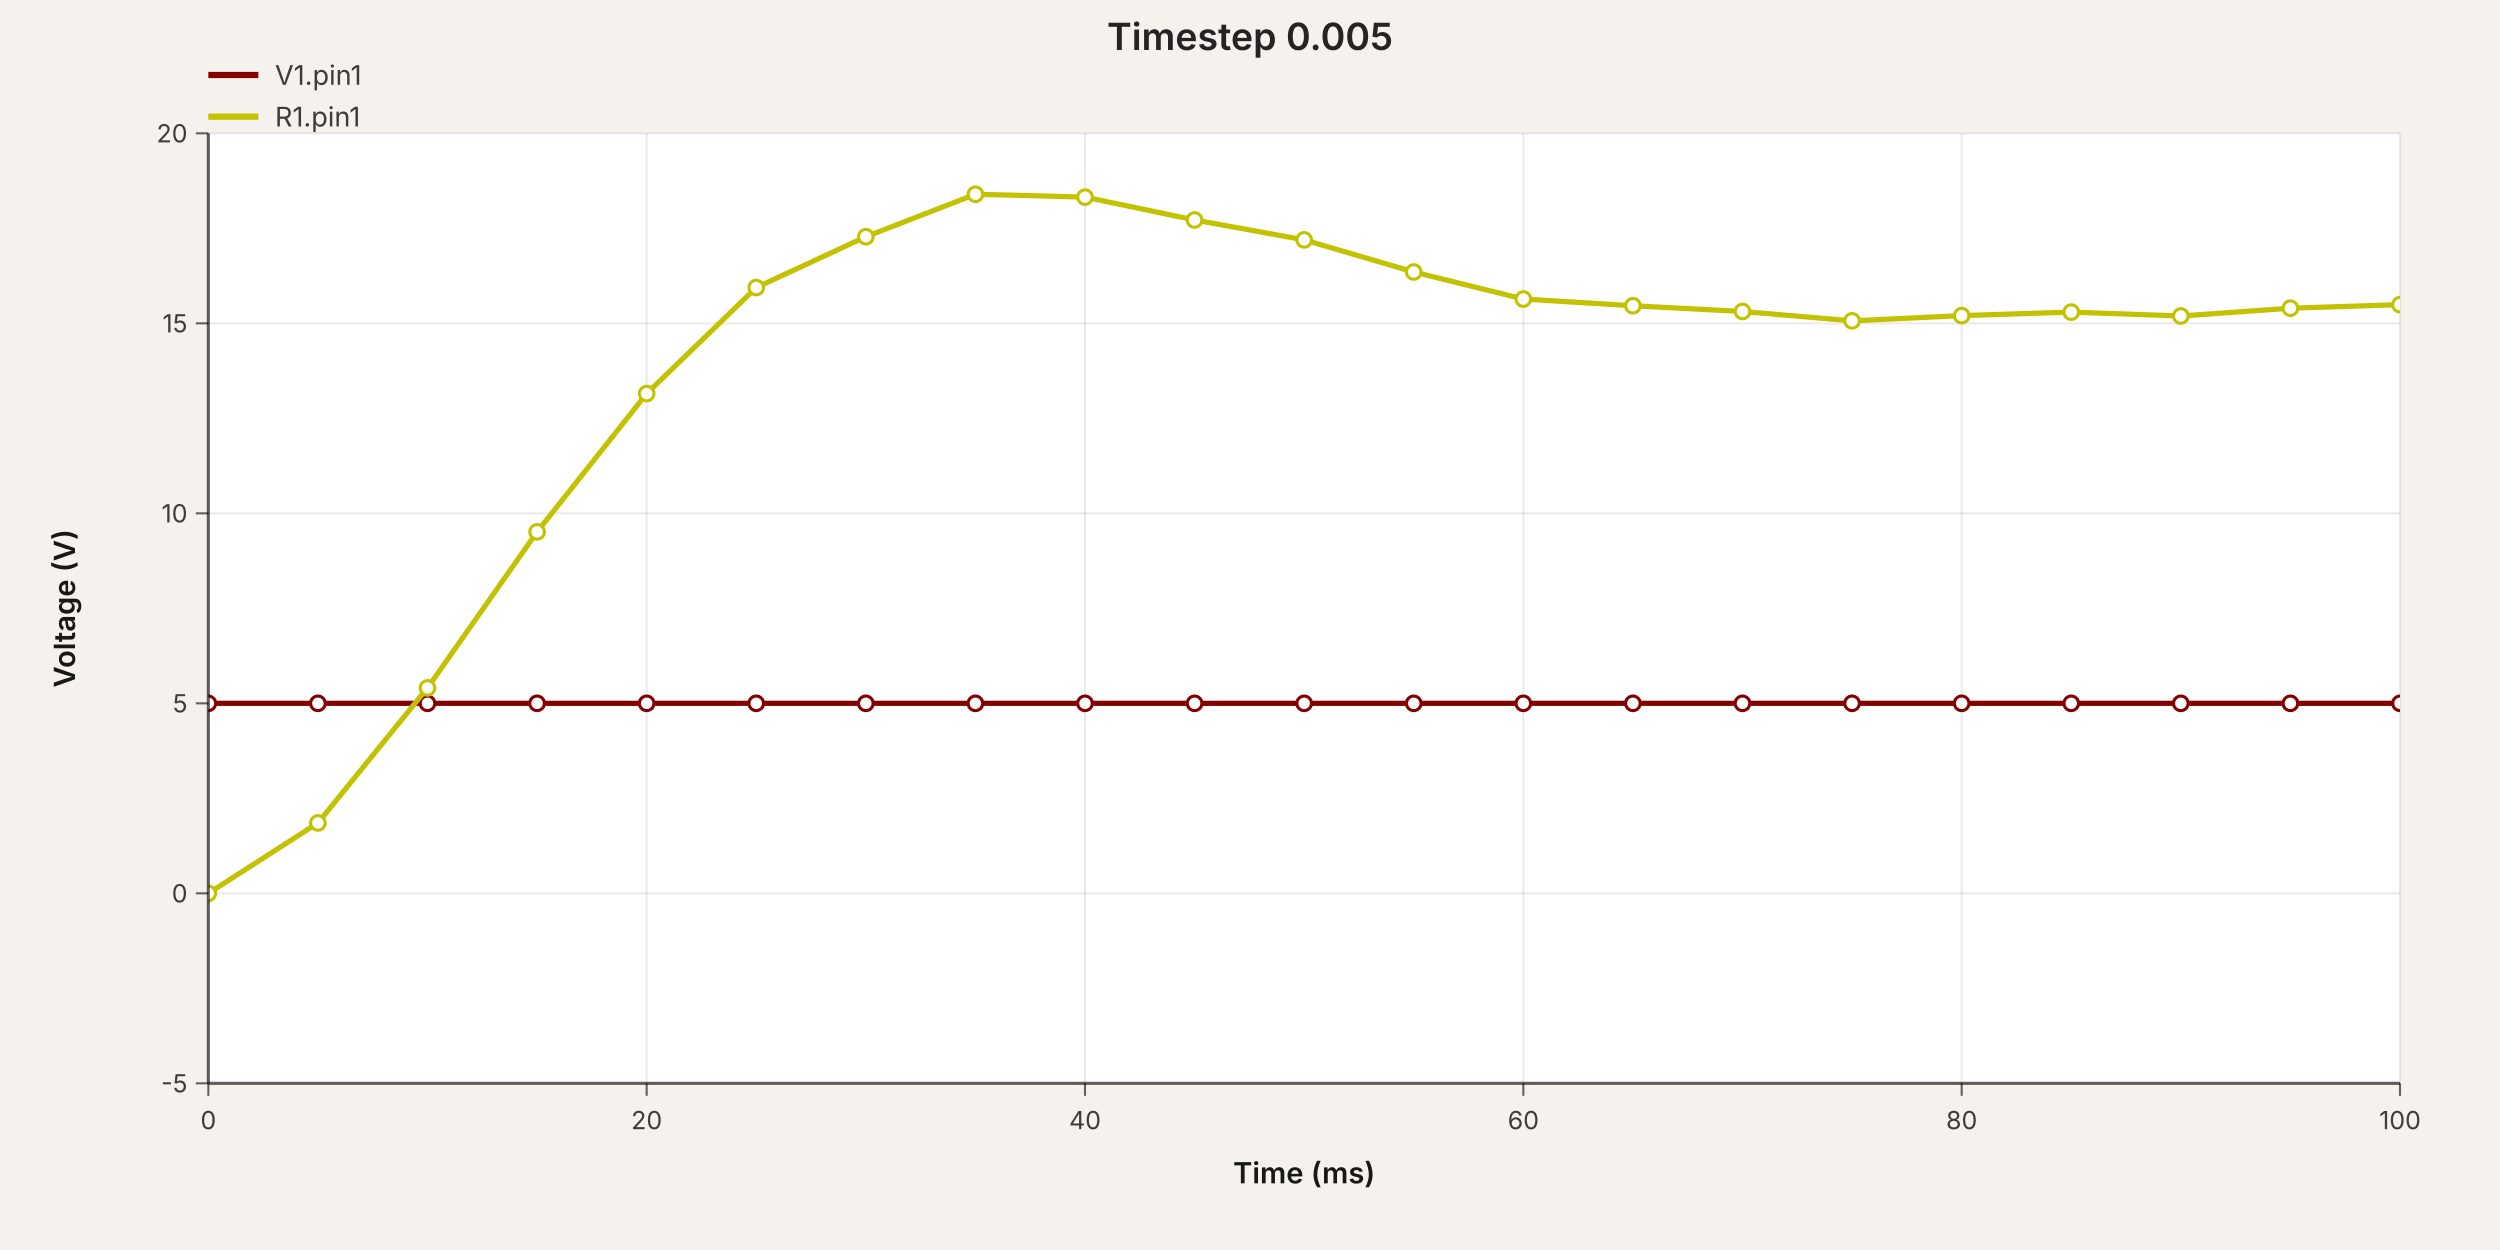
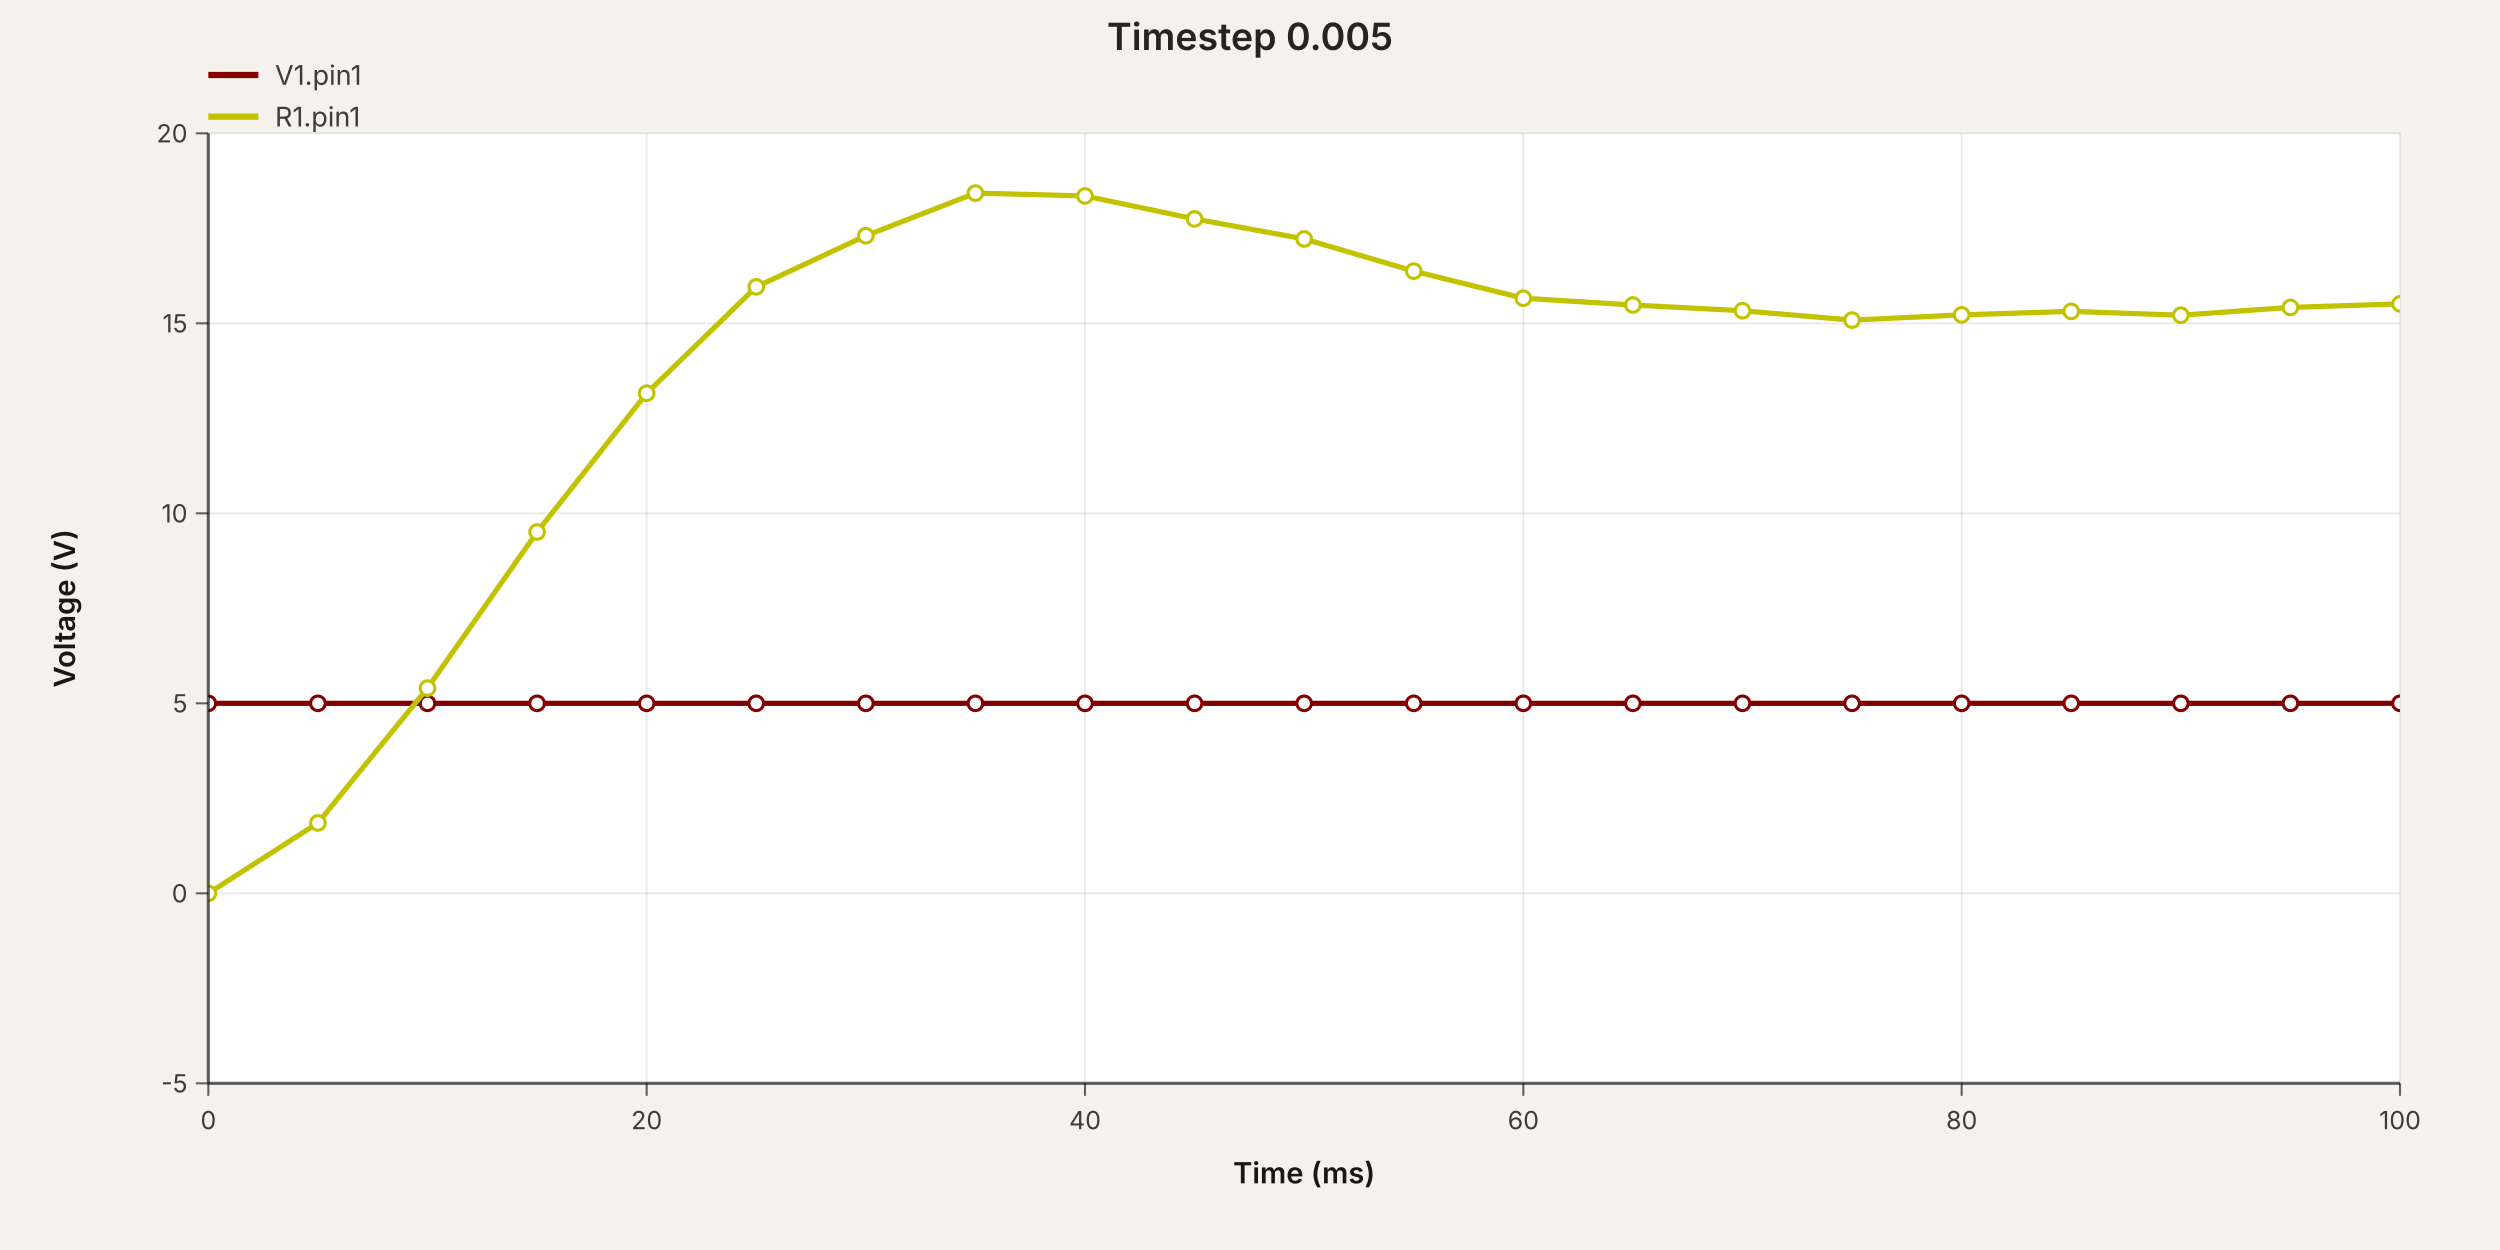
<svg xmlns="http://www.w3.org/2000/svg" width="1200" height="600" viewBox="0 0 1200 600" data-simulation-experiment-id="test_experiment_id_tstep_5" data-simulation-experiment-name="Timestep 0.005">
  <style>
:root { color-scheme: light; }
svg { font-family: 'Inter', 'Helvetica Neue', Arial, sans-serif; }
.background { fill: rgb(245, 241, 237); }
.plot-background { fill: #ffffff; }
.grid-line { stroke: rgba(0, 0, 0, 0.08); stroke-width: 1; }
.axis { stroke: rgba(0, 0, 0, 0.6); stroke-width: 1.5; }
.axis-tick { stroke: rgba(0, 0, 0, 0.6); stroke-width: 1; }
.axis-label { fill: rgba(0, 0, 0, 0.75); font-size: 12px; }
.axis-title { fill: rgba(0, 0, 0, 0.9); font-size: 14px; font-weight: 600; }
.legend-label { fill: rgba(0, 0, 0, 0.75); font-size: 13px; }
.legend-line { stroke-width: 3; }
.simulation-line { fill: none; stroke-width: 2.5; }
.simulation-point { stroke-width: 1.5; fill: #ffffff; }
.chart-title { fill: rgba(0, 0, 0, 0.85); font-size: 18px; font-weight: 600; }
</style>
  <rect class="background" x="0" y="0" width="1200" height="600" />
  <defs>
    <clipPath id="simulation-graph-test_experiment_id_tstep_5">
      <rect x="100" y="64" width="1052" height="456" />
    </clipPath>
  </defs>
  <rect class="plot-background" x="100" y="64" width="1052" height="456" />
  <g class="grid">
    <line class="grid-line grid-line-x" x1="100" y1="64" x2="100" y2="520" />
    <line class="grid-line grid-line-x" x1="310.4" y1="64" x2="310.4" y2="520" />
    <line class="grid-line grid-line-x" x1="520.8" y1="64" x2="520.8" y2="520" />
    <line class="grid-line grid-line-x" x1="731.2" y1="64" x2="731.2" y2="520" />
    <line class="grid-line grid-line-x" x1="941.6" y1="64" x2="941.6" y2="520" />
    <line class="grid-line grid-line-x" x1="1152" y1="64" x2="1152" y2="520" />
    <line class="grid-line grid-line-y" x1="100" y1="520" x2="1152" y2="520" />
    <line class="grid-line grid-line-y" x1="100" y1="428.8" x2="1152" y2="428.8" />
    <line class="grid-line grid-line-y" x1="100" y1="337.6" x2="1152" y2="337.6" />
    <line class="grid-line grid-line-y" x1="100" y1="246.4" x2="1152" y2="246.4" />
    <line class="grid-line grid-line-y" x1="100" y1="155.2" x2="1152" y2="155.2" />
    <line class="grid-line grid-line-y" x1="100" y1="64" x2="1152" y2="64" />
  </g>
  <g class="data-series">
    <path class="simulation-line" d="M 100 337.6 L 152.6 337.6 L 205.2 337.6 L 257.8 337.6 L 310.4 337.6 L 363 337.6 L 415.6 337.6 L 468.2 337.6 L 520.8 337.6 L 573.4 337.6 L 626 337.6 L 678.6 337.6 L 731.2 337.6 L 783.8 337.6 L 836.4 337.6 L 889 337.6 L 941.6 337.6 L 994.2 337.6 L 1046.8 337.6 L 1099.4 337.6 L 1152 337.6" stroke="rgb(132, 0, 0)" clip-path="url(#simulation-graph-test_experiment_id_tstep_5)" data-simulation-transient-voltage-graph-id="simulation_graph_V1.pin1" />
    <circle class="simulation-point" cx="100" cy="337.6" r="3.5" stroke="rgb(132, 0, 0)" fill="#ffffff" clip-path="url(#simulation-graph-test_experiment_id_tstep_5)" />
    <circle class="simulation-point" cx="152.6" cy="337.6" r="3.5" stroke="rgb(132, 0, 0)" fill="#ffffff" clip-path="url(#simulation-graph-test_experiment_id_tstep_5)" />
    <circle class="simulation-point" cx="205.2" cy="337.6" r="3.5" stroke="rgb(132, 0, 0)" fill="#ffffff" clip-path="url(#simulation-graph-test_experiment_id_tstep_5)" />
    <circle class="simulation-point" cx="257.8" cy="337.6" r="3.5" stroke="rgb(132, 0, 0)" fill="#ffffff" clip-path="url(#simulation-graph-test_experiment_id_tstep_5)" />
    <circle class="simulation-point" cx="310.4" cy="337.6" r="3.5" stroke="rgb(132, 0, 0)" fill="#ffffff" clip-path="url(#simulation-graph-test_experiment_id_tstep_5)" />
    <circle class="simulation-point" cx="363" cy="337.6" r="3.5" stroke="rgb(132, 0, 0)" fill="#ffffff" clip-path="url(#simulation-graph-test_experiment_id_tstep_5)" />
    <circle class="simulation-point" cx="415.6" cy="337.6" r="3.5" stroke="rgb(132, 0, 0)" fill="#ffffff" clip-path="url(#simulation-graph-test_experiment_id_tstep_5)" />
    <circle class="simulation-point" cx="468.2" cy="337.6" r="3.5" stroke="rgb(132, 0, 0)" fill="#ffffff" clip-path="url(#simulation-graph-test_experiment_id_tstep_5)" />
    <circle class="simulation-point" cx="520.8" cy="337.6" r="3.5" stroke="rgb(132, 0, 0)" fill="#ffffff" clip-path="url(#simulation-graph-test_experiment_id_tstep_5)" />
    <circle class="simulation-point" cx="573.4" cy="337.6" r="3.5" stroke="rgb(132, 0, 0)" fill="#ffffff" clip-path="url(#simulation-graph-test_experiment_id_tstep_5)" />
    <circle class="simulation-point" cx="626" cy="337.6" r="3.5" stroke="rgb(132, 0, 0)" fill="#ffffff" clip-path="url(#simulation-graph-test_experiment_id_tstep_5)" />
    <circle class="simulation-point" cx="678.6" cy="337.6" r="3.5" stroke="rgb(132, 0, 0)" fill="#ffffff" clip-path="url(#simulation-graph-test_experiment_id_tstep_5)" />
    <circle class="simulation-point" cx="731.2" cy="337.6" r="3.5" stroke="rgb(132, 0, 0)" fill="#ffffff" clip-path="url(#simulation-graph-test_experiment_id_tstep_5)" />
    <circle class="simulation-point" cx="783.8" cy="337.6" r="3.5" stroke="rgb(132, 0, 0)" fill="#ffffff" clip-path="url(#simulation-graph-test_experiment_id_tstep_5)" />
    <circle class="simulation-point" cx="836.4" cy="337.6" r="3.5" stroke="rgb(132, 0, 0)" fill="#ffffff" clip-path="url(#simulation-graph-test_experiment_id_tstep_5)" />
    <circle class="simulation-point" cx="889" cy="337.6" r="3.5" stroke="rgb(132, 0, 0)" fill="#ffffff" clip-path="url(#simulation-graph-test_experiment_id_tstep_5)" />
    <circle class="simulation-point" cx="941.6" cy="337.6" r="3.5" stroke="rgb(132, 0, 0)" fill="#ffffff" clip-path="url(#simulation-graph-test_experiment_id_tstep_5)" />
    <circle class="simulation-point" cx="994.2" cy="337.6" r="3.5" stroke="rgb(132, 0, 0)" fill="#ffffff" clip-path="url(#simulation-graph-test_experiment_id_tstep_5)" />
    <circle class="simulation-point" cx="1046.8" cy="337.6" r="3.5" stroke="rgb(132, 0, 0)" fill="#ffffff" clip-path="url(#simulation-graph-test_experiment_id_tstep_5)" />
    <circle class="simulation-point" cx="1099.4" cy="337.6" r="3.5" stroke="rgb(132, 0, 0)" fill="#ffffff" clip-path="url(#simulation-graph-test_experiment_id_tstep_5)" />
    <circle class="simulation-point" cx="1152" cy="337.6" r="3.5" stroke="rgb(132, 0, 0)" fill="#ffffff" clip-path="url(#simulation-graph-test_experiment_id_tstep_5)" />
-     <path class="simulation-line" d="M 100 428.8 L 152.6 395.011 L 205.2 330.196 L 257.8 255.287 L 310.4 188.921 L 363 138.014 L 415.6 113.631 L 468.2 93.243 L 520.8 94.615 L 573.4 105.598 L 626 115.145 L 678.6 130.562 L 731.2 143.535 L 783.8 146.766 L 836.4 149.511 L 889 154.011 L 941.6 151.488 L 994.2 149.821 L 1046.8 151.68 L 1099.4 147.933 L 1152 146.234" stroke="rgb(194, 194, 0)" clip-path="url(#simulation-graph-test_experiment_id_tstep_5)" data-simulation-transient-voltage-graph-id="simulation_graph_R1.pin1" />
+     <path class="simulation-line" d="M 100 428.8 L 152.6 395.013 L 205.2 330.288 L 257.8 255.366 L 310.4 188.761 L 363 137.672 L 415.6 113.153 L 468.2 92.693 L 520.8 94.059 L 573.4 105.082 L 626 114.691 L 678.6 130.149 L 731.2 143.15 L 783.8 146.401 L 836.4 149.156 L 889 153.654 L 941.6 151.128 L 994.2 149.456 L 1046.8 151.305 L 1099.4 147.553 L 1152 145.849" stroke="rgb(194, 194, 0)" clip-path="url(#simulation-graph-test_experiment_id_tstep_5)" data-simulation-transient-voltage-graph-id="simulation_graph_R1.pin1" />
    <circle class="simulation-point" cx="100" cy="428.8" r="3.5" stroke="rgb(194, 194, 0)" fill="#ffffff" clip-path="url(#simulation-graph-test_experiment_id_tstep_5)" />
-     <circle class="simulation-point" cx="152.6" cy="395.011" r="3.5" stroke="rgb(194, 194, 0)" fill="#ffffff" clip-path="url(#simulation-graph-test_experiment_id_tstep_5)" />
-     <circle class="simulation-point" cx="205.2" cy="330.196" r="3.5" stroke="rgb(194, 194, 0)" fill="#ffffff" clip-path="url(#simulation-graph-test_experiment_id_tstep_5)" />
-     <circle class="simulation-point" cx="257.8" cy="255.287" r="3.5" stroke="rgb(194, 194, 0)" fill="#ffffff" clip-path="url(#simulation-graph-test_experiment_id_tstep_5)" />
-     <circle class="simulation-point" cx="310.4" cy="188.921" r="3.5" stroke="rgb(194, 194, 0)" fill="#ffffff" clip-path="url(#simulation-graph-test_experiment_id_tstep_5)" />
-     <circle class="simulation-point" cx="363" cy="138.014" r="3.5" stroke="rgb(194, 194, 0)" fill="#ffffff" clip-path="url(#simulation-graph-test_experiment_id_tstep_5)" />
-     <circle class="simulation-point" cx="415.6" cy="113.631" r="3.5" stroke="rgb(194, 194, 0)" fill="#ffffff" clip-path="url(#simulation-graph-test_experiment_id_tstep_5)" />
-     <circle class="simulation-point" cx="468.2" cy="93.243" r="3.5" stroke="rgb(194, 194, 0)" fill="#ffffff" clip-path="url(#simulation-graph-test_experiment_id_tstep_5)" />
-     <circle class="simulation-point" cx="520.8" cy="94.615" r="3.5" stroke="rgb(194, 194, 0)" fill="#ffffff" clip-path="url(#simulation-graph-test_experiment_id_tstep_5)" />
-     <circle class="simulation-point" cx="573.4" cy="105.598" r="3.5" stroke="rgb(194, 194, 0)" fill="#ffffff" clip-path="url(#simulation-graph-test_experiment_id_tstep_5)" />
-     <circle class="simulation-point" cx="626" cy="115.145" r="3.5" stroke="rgb(194, 194, 0)" fill="#ffffff" clip-path="url(#simulation-graph-test_experiment_id_tstep_5)" />
-     <circle class="simulation-point" cx="678.6" cy="130.562" r="3.5" stroke="rgb(194, 194, 0)" fill="#ffffff" clip-path="url(#simulation-graph-test_experiment_id_tstep_5)" />
-     <circle class="simulation-point" cx="731.2" cy="143.535" r="3.5" stroke="rgb(194, 194, 0)" fill="#ffffff" clip-path="url(#simulation-graph-test_experiment_id_tstep_5)" />
-     <circle class="simulation-point" cx="783.8" cy="146.766" r="3.5" stroke="rgb(194, 194, 0)" fill="#ffffff" clip-path="url(#simulation-graph-test_experiment_id_tstep_5)" />
-     <circle class="simulation-point" cx="836.4" cy="149.511" r="3.5" stroke="rgb(194, 194, 0)" fill="#ffffff" clip-path="url(#simulation-graph-test_experiment_id_tstep_5)" />
-     <circle class="simulation-point" cx="889" cy="154.011" r="3.5" stroke="rgb(194, 194, 0)" fill="#ffffff" clip-path="url(#simulation-graph-test_experiment_id_tstep_5)" />
-     <circle class="simulation-point" cx="941.6" cy="151.488" r="3.5" stroke="rgb(194, 194, 0)" fill="#ffffff" clip-path="url(#simulation-graph-test_experiment_id_tstep_5)" />
-     <circle class="simulation-point" cx="994.2" cy="149.821" r="3.5" stroke="rgb(194, 194, 0)" fill="#ffffff" clip-path="url(#simulation-graph-test_experiment_id_tstep_5)" />
-     <circle class="simulation-point" cx="1046.8" cy="151.68" r="3.5" stroke="rgb(194, 194, 0)" fill="#ffffff" clip-path="url(#simulation-graph-test_experiment_id_tstep_5)" />
-     <circle class="simulation-point" cx="1099.4" cy="147.933" r="3.5" stroke="rgb(194, 194, 0)" fill="#ffffff" clip-path="url(#simulation-graph-test_experiment_id_tstep_5)" />
-     <circle class="simulation-point" cx="1152" cy="146.234" r="3.5" stroke="rgb(194, 194, 0)" fill="#ffffff" clip-path="url(#simulation-graph-test_experiment_id_tstep_5)" />
+     <circle class="simulation-point" cx="152.6" cy="395.013" r="3.5" stroke="rgb(194, 194, 0)" fill="#ffffff" clip-path="url(#simulation-graph-test_experiment_id_tstep_5)" />
+     <circle class="simulation-point" cx="205.2" cy="330.288" r="3.5" stroke="rgb(194, 194, 0)" fill="#ffffff" clip-path="url(#simulation-graph-test_experiment_id_tstep_5)" />
+     <circle class="simulation-point" cx="257.8" cy="255.366" r="3.5" stroke="rgb(194, 194, 0)" fill="#ffffff" clip-path="url(#simulation-graph-test_experiment_id_tstep_5)" />
+     <circle class="simulation-point" cx="310.4" cy="188.761" r="3.5" stroke="rgb(194, 194, 0)" fill="#ffffff" clip-path="url(#simulation-graph-test_experiment_id_tstep_5)" />
+     <circle class="simulation-point" cx="363" cy="137.672" r="3.5" stroke="rgb(194, 194, 0)" fill="#ffffff" clip-path="url(#simulation-graph-test_experiment_id_tstep_5)" />
+     <circle class="simulation-point" cx="415.6" cy="113.153" r="3.5" stroke="rgb(194, 194, 0)" fill="#ffffff" clip-path="url(#simulation-graph-test_experiment_id_tstep_5)" />
+     <circle class="simulation-point" cx="468.2" cy="92.693" r="3.5" stroke="rgb(194, 194, 0)" fill="#ffffff" clip-path="url(#simulation-graph-test_experiment_id_tstep_5)" />
+     <circle class="simulation-point" cx="520.8" cy="94.059" r="3.5" stroke="rgb(194, 194, 0)" fill="#ffffff" clip-path="url(#simulation-graph-test_experiment_id_tstep_5)" />
+     <circle class="simulation-point" cx="573.4" cy="105.082" r="3.5" stroke="rgb(194, 194, 0)" fill="#ffffff" clip-path="url(#simulation-graph-test_experiment_id_tstep_5)" />
+     <circle class="simulation-point" cx="626" cy="114.691" r="3.5" stroke="rgb(194, 194, 0)" fill="#ffffff" clip-path="url(#simulation-graph-test_experiment_id_tstep_5)" />
+     <circle class="simulation-point" cx="678.6" cy="130.149" r="3.5" stroke="rgb(194, 194, 0)" fill="#ffffff" clip-path="url(#simulation-graph-test_experiment_id_tstep_5)" />
+     <circle class="simulation-point" cx="731.2" cy="143.15" r="3.5" stroke="rgb(194, 194, 0)" fill="#ffffff" clip-path="url(#simulation-graph-test_experiment_id_tstep_5)" />
+     <circle class="simulation-point" cx="783.8" cy="146.401" r="3.5" stroke="rgb(194, 194, 0)" fill="#ffffff" clip-path="url(#simulation-graph-test_experiment_id_tstep_5)" />
+     <circle class="simulation-point" cx="836.4" cy="149.156" r="3.5" stroke="rgb(194, 194, 0)" fill="#ffffff" clip-path="url(#simulation-graph-test_experiment_id_tstep_5)" />
+     <circle class="simulation-point" cx="889" cy="153.654" r="3.5" stroke="rgb(194, 194, 0)" fill="#ffffff" clip-path="url(#simulation-graph-test_experiment_id_tstep_5)" />
+     <circle class="simulation-point" cx="941.6" cy="151.128" r="3.5" stroke="rgb(194, 194, 0)" fill="#ffffff" clip-path="url(#simulation-graph-test_experiment_id_tstep_5)" />
+     <circle class="simulation-point" cx="994.2" cy="149.456" r="3.5" stroke="rgb(194, 194, 0)" fill="#ffffff" clip-path="url(#simulation-graph-test_experiment_id_tstep_5)" />
+     <circle class="simulation-point" cx="1046.8" cy="151.305" r="3.5" stroke="rgb(194, 194, 0)" fill="#ffffff" clip-path="url(#simulation-graph-test_experiment_id_tstep_5)" />
+     <circle class="simulation-point" cx="1099.4" cy="147.553" r="3.5" stroke="rgb(194, 194, 0)" fill="#ffffff" clip-path="url(#simulation-graph-test_experiment_id_tstep_5)" />
+     <circle class="simulation-point" cx="1152" cy="145.849" r="3.5" stroke="rgb(194, 194, 0)" fill="#ffffff" clip-path="url(#simulation-graph-test_experiment_id_tstep_5)" />
  </g>
  <g class="axes">
    <line class="axis axis-x" x1="100" y1="520" x2="1152" y2="520" />
    <line class="axis axis-y" x1="100" y1="64" x2="100" y2="520" />
    <line class="axis-tick axis-tick-x" x1="100" y1="520" x2="100" y2="526" />
    <text class="axis-label axis-label-x" x="100" y="542" text-anchor="middle">0</text>
    <line class="axis-tick axis-tick-x" x1="310.4" y1="520" x2="310.4" y2="526" />
    <text class="axis-label axis-label-x" x="310.4" y="542" text-anchor="middle">20</text>
    <line class="axis-tick axis-tick-x" x1="520.8" y1="520" x2="520.8" y2="526" />
    <text class="axis-label axis-label-x" x="520.8" y="542" text-anchor="middle">40</text>
    <line class="axis-tick axis-tick-x" x1="731.2" y1="520" x2="731.2" y2="526" />
    <text class="axis-label axis-label-x" x="731.2" y="542" text-anchor="middle">60</text>
    <line class="axis-tick axis-tick-x" x1="941.6" y1="520" x2="941.6" y2="526" />
    <text class="axis-label axis-label-x" x="941.6" y="542" text-anchor="middle">80</text>
    <line class="axis-tick axis-tick-x" x1="1152" y1="520" x2="1152" y2="526" />
    <text class="axis-label axis-label-x" x="1152" y="542" text-anchor="middle">100</text>
    <line class="axis-tick axis-tick-y" x1="94" y1="520" x2="100" y2="520" />
    <text class="axis-label axis-label-y" x="90" y="520" text-anchor="end" dominant-baseline="middle">-5</text>
    <line class="axis-tick axis-tick-y" x1="94" y1="428.8" x2="100" y2="428.8" />
    <text class="axis-label axis-label-y" x="90" y="428.8" text-anchor="end" dominant-baseline="middle">0</text>
    <line class="axis-tick axis-tick-y" x1="94" y1="337.6" x2="100" y2="337.6" />
    <text class="axis-label axis-label-y" x="90" y="337.6" text-anchor="end" dominant-baseline="middle">5</text>
    <line class="axis-tick axis-tick-y" x1="94" y1="246.4" x2="100" y2="246.4" />
    <text class="axis-label axis-label-y" x="90" y="246.4" text-anchor="end" dominant-baseline="middle">10</text>
    <line class="axis-tick axis-tick-y" x1="94" y1="155.2" x2="100" y2="155.2" />
    <text class="axis-label axis-label-y" x="90" y="155.2" text-anchor="end" dominant-baseline="middle">15</text>
    <line class="axis-tick axis-tick-y" x1="94" y1="64" x2="100" y2="64" />
    <text class="axis-label axis-label-y" x="90" y="64" text-anchor="end" dominant-baseline="middle">20</text>
    <text class="axis-title axis-title-x" x="626" y="568" text-anchor="middle">Time (ms)</text>
    <text class="axis-title axis-title-y" x="36" y="292" transform="rotate(-90 36 292)" text-anchor="middle">Voltage (V)</text>
  </g>
  <g class="legend">
    <g class="legend-item" transform="translate(100 36)">
      <line class="legend-line" x1="0" y1="0" x2="24" y2="0" stroke="rgb(132, 0, 0)" />
      <text class="legend-label" x="32" y="0" dominant-baseline="middle">V1.pin1</text>
    </g>
    <g class="legend-item" transform="translate(100 56)">
      <line class="legend-line" x1="0" y1="0" x2="24" y2="0" stroke="rgb(194, 194, 0)" />
      <text class="legend-label" x="32" y="0" dominant-baseline="middle">R1.pin1</text>
    </g>
  </g>
  <text class="chart-title" x="600" y="24" text-anchor="middle">Timestep 0.005</text>
</svg>
